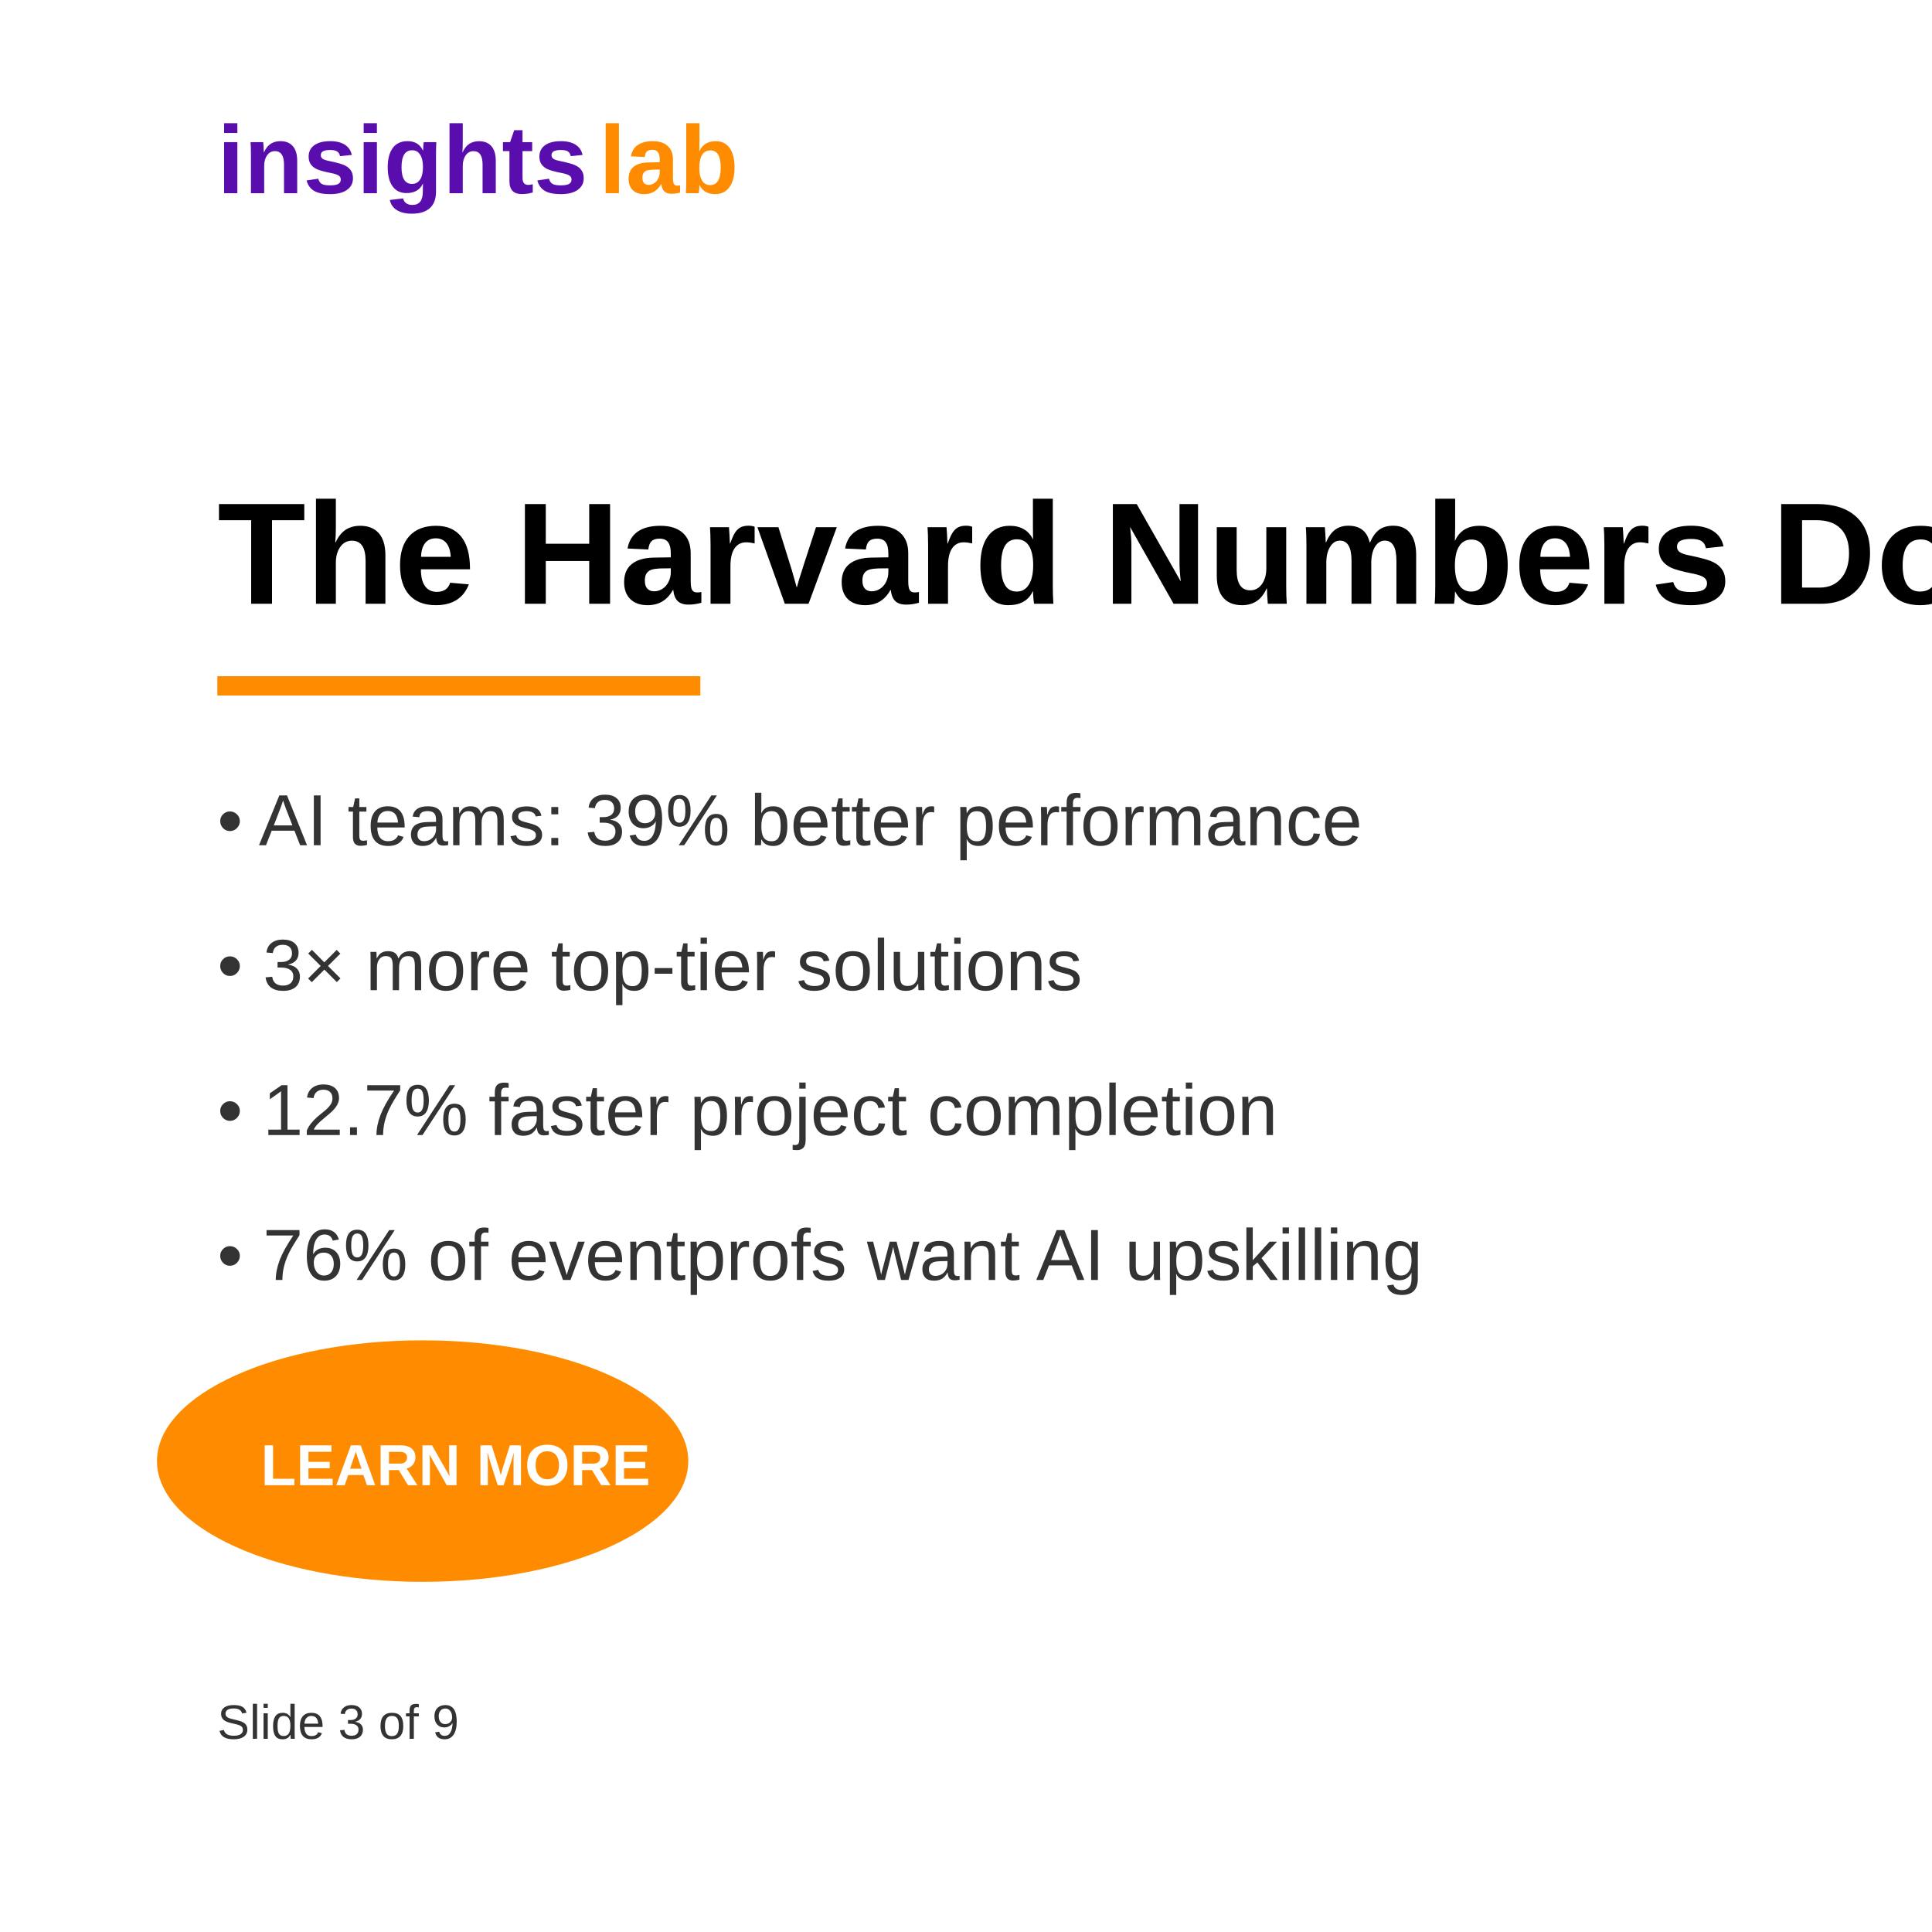
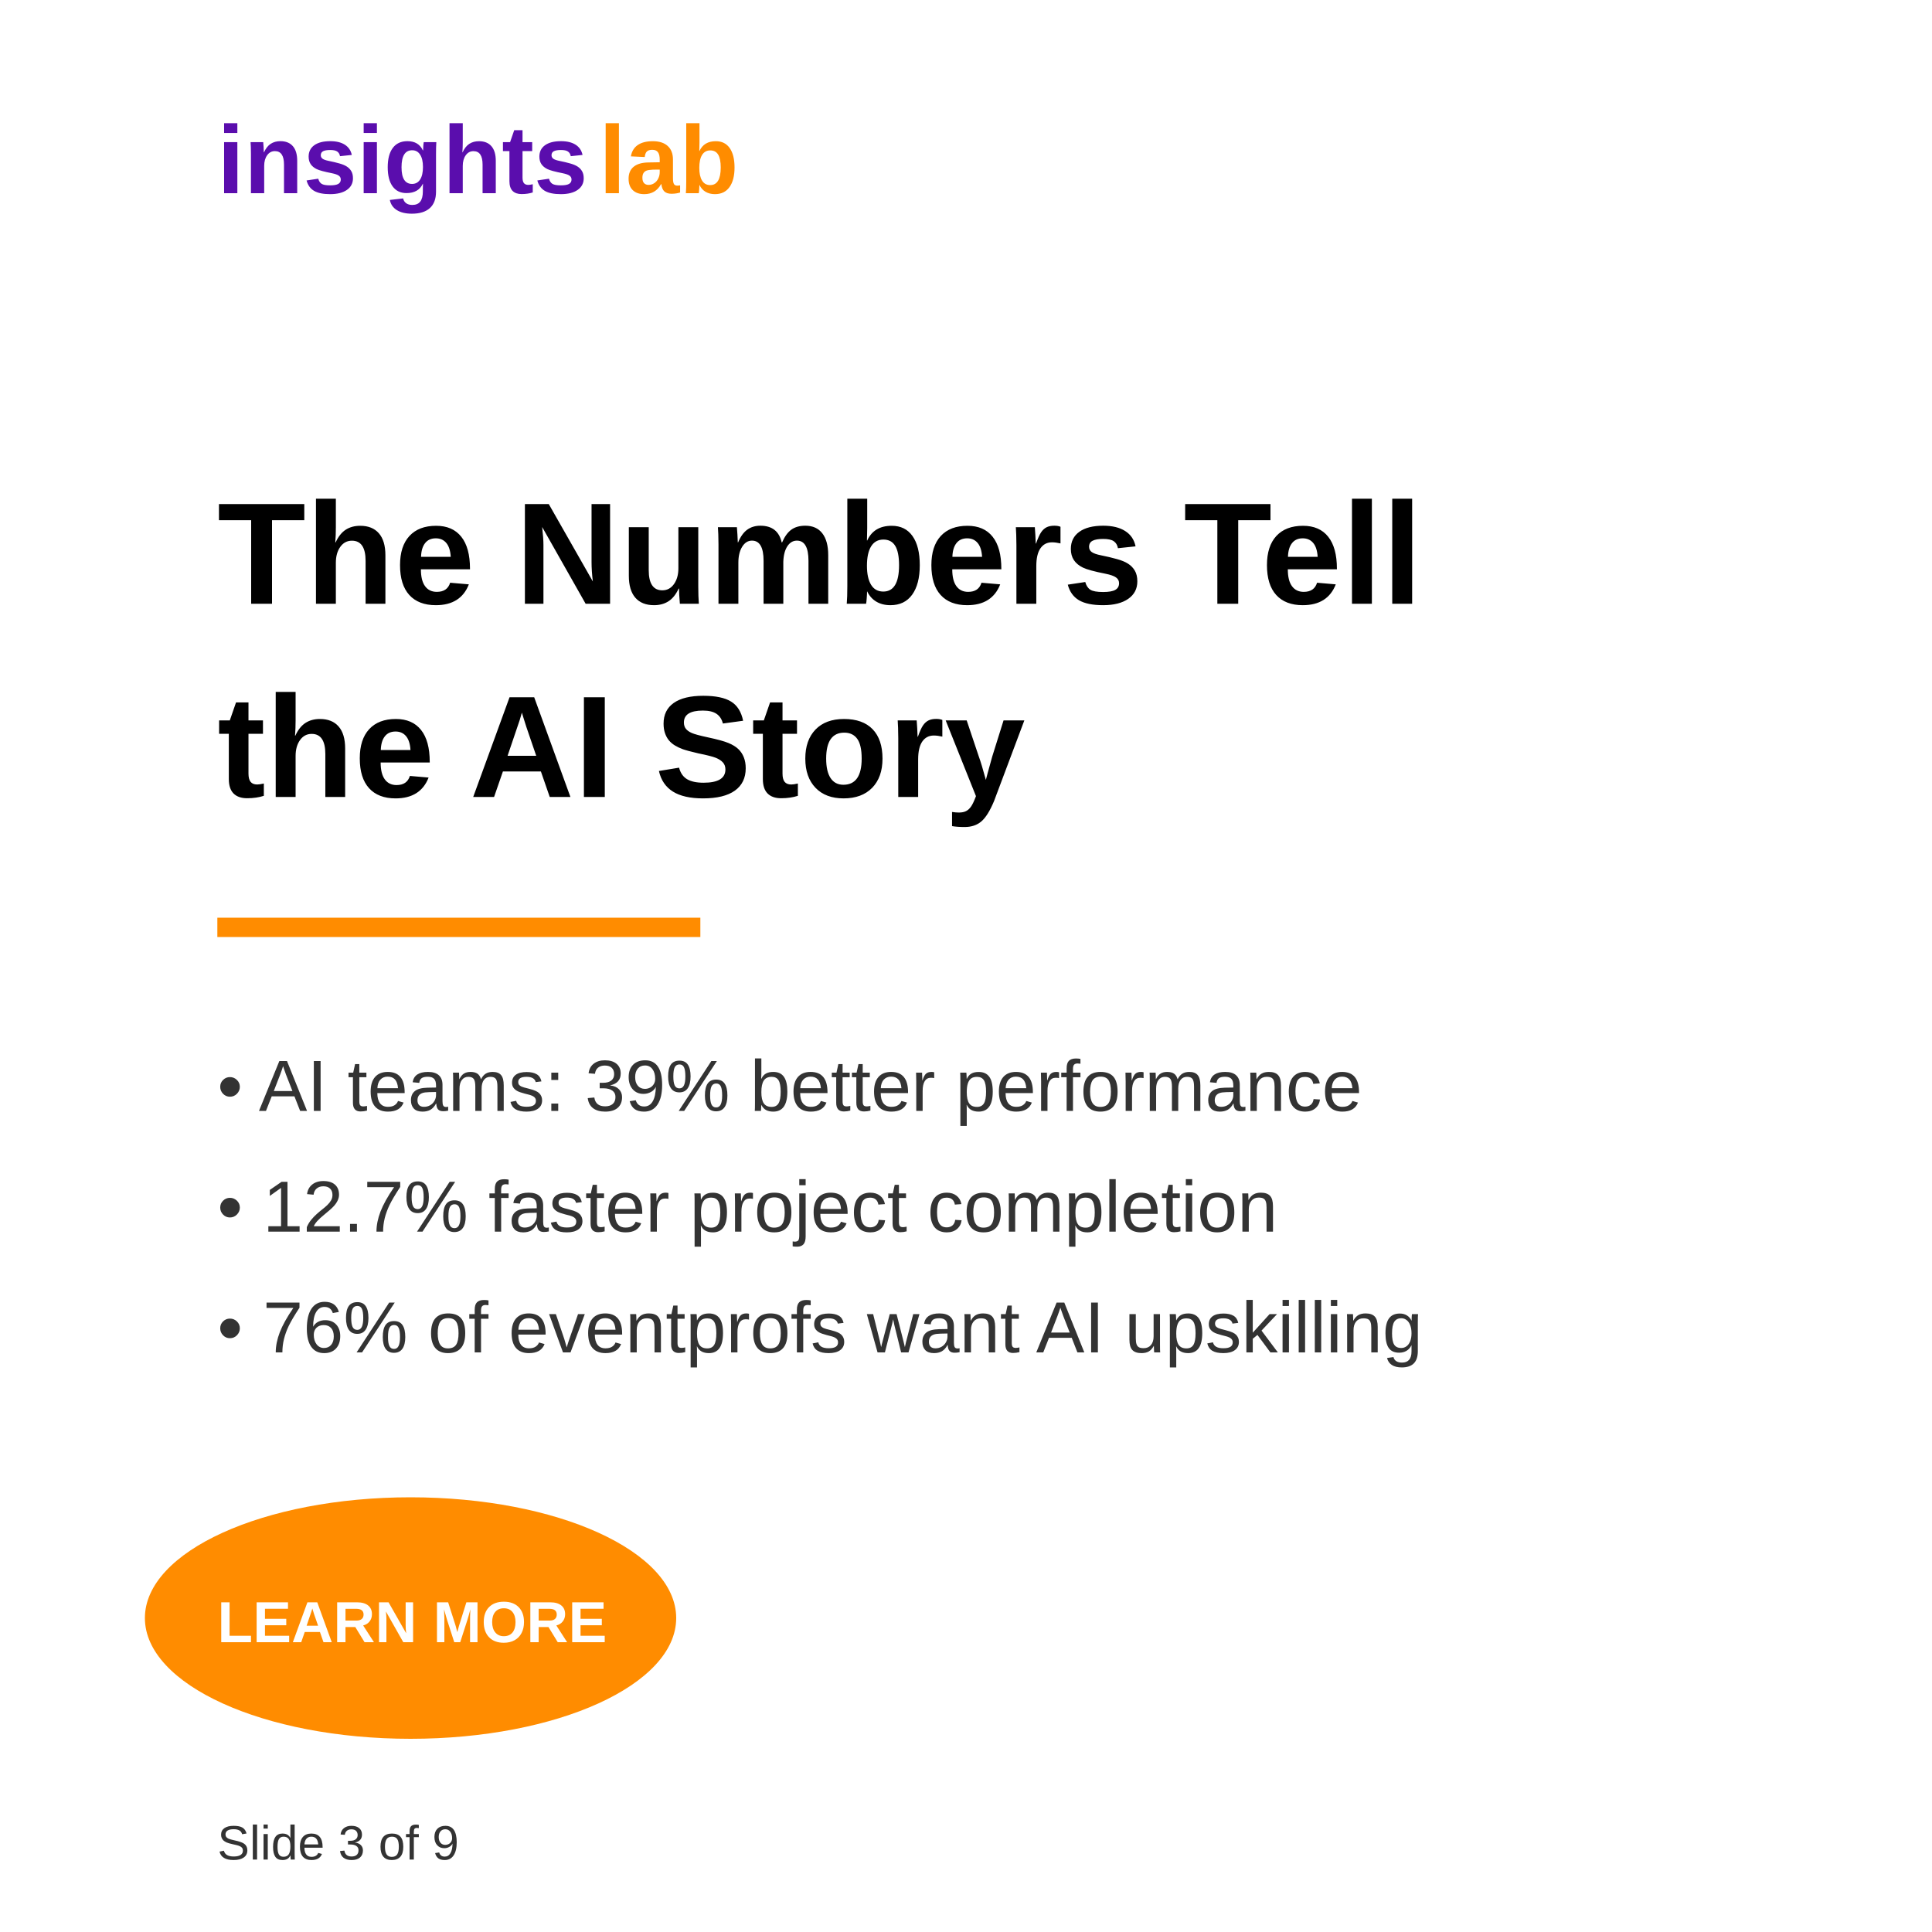
<svg xmlns="http://www.w3.org/2000/svg" width="800" height="800" viewBox="0 0 800 800">
  <rect width="800" height="800" fill="#ffffff" />
  <text x="90" y="80" font-family="Arial, sans-serif" font-weight="bold" font-size="40" fill="#5a0dad">insights</text>
  <text x="248" y="80" font-family="Arial, sans-serif" font-weight="bold" font-size="40" fill="#ff8c00">lab</text>
-   <text x="90" y="250" font-family="Arial, sans-serif" font-weight="bold" font-size="60" fill="#000000">The Harvard Numbers Don't Lie</text>
-   <rect x="90" y="280" width="200" height="8" fill="#ff8c00" />
-   <text x="90" y="350" font-family="Arial, sans-serif" font-size="30" fill="#333333">• AI teams: 39% better performance</text>
-   <text x="90" y="410" font-family="Arial, sans-serif" font-size="30" fill="#333333">• 3× more top-tier solutions</text>
-   <text x="90" y="470" font-family="Arial, sans-serif" font-size="30" fill="#333333">• 12.7% faster project completion</text>
-   <text x="90" y="530" font-family="Arial, sans-serif" font-size="30" fill="#333333">• 76% of eventprofs want AI upskilling</text>
-   <ellipse cx="175" cy="605" rx="110" ry="50" fill="#ff8c00" />
-   <text x="108" y="615" font-family="Arial, sans-serif" font-weight="bold" font-size="24" fill="white">LEARN MORE</text>
-   <text x="90" y="720" font-family="Arial, sans-serif" font-size="20" fill="#333333">Slide 3 of 9</text>
+   <text x="90" y="250" font-family="Arial, sans-serif" font-weight="bold" font-size="60" fill="#000000">The Numbers Tell</text>
+   <text x="90" y="330" font-family="Arial, sans-serif" font-weight="bold" font-size="60" fill="#000000">the AI Story</text>
+   <rect x="90" y="380" width="200" height="8" fill="#ff8c00" />
+   <text x="90" y="460" font-family="Arial, sans-serif" font-size="30" fill="#333333">• AI teams: 39% better performance</text>
+   <text x="90" y="510" font-family="Arial, sans-serif" font-size="30" fill="#333333">• 12.7% faster project completion</text>
+   <text x="90" y="560" font-family="Arial, sans-serif" font-size="30" fill="#333333">• 76% of eventprofs want AI upskilling</text>
+   <ellipse cx="170" cy="670" rx="110" ry="50" fill="#ff8c00" />
+   <text x="90" y="680" font-family="Arial, sans-serif" font-weight="bold" font-size="24" fill="white">LEARN MORE</text>
+   <text x="90" y="770" font-family="Arial, sans-serif" font-size="20" fill="#333333">Slide 3 of 9</text>
</svg>
